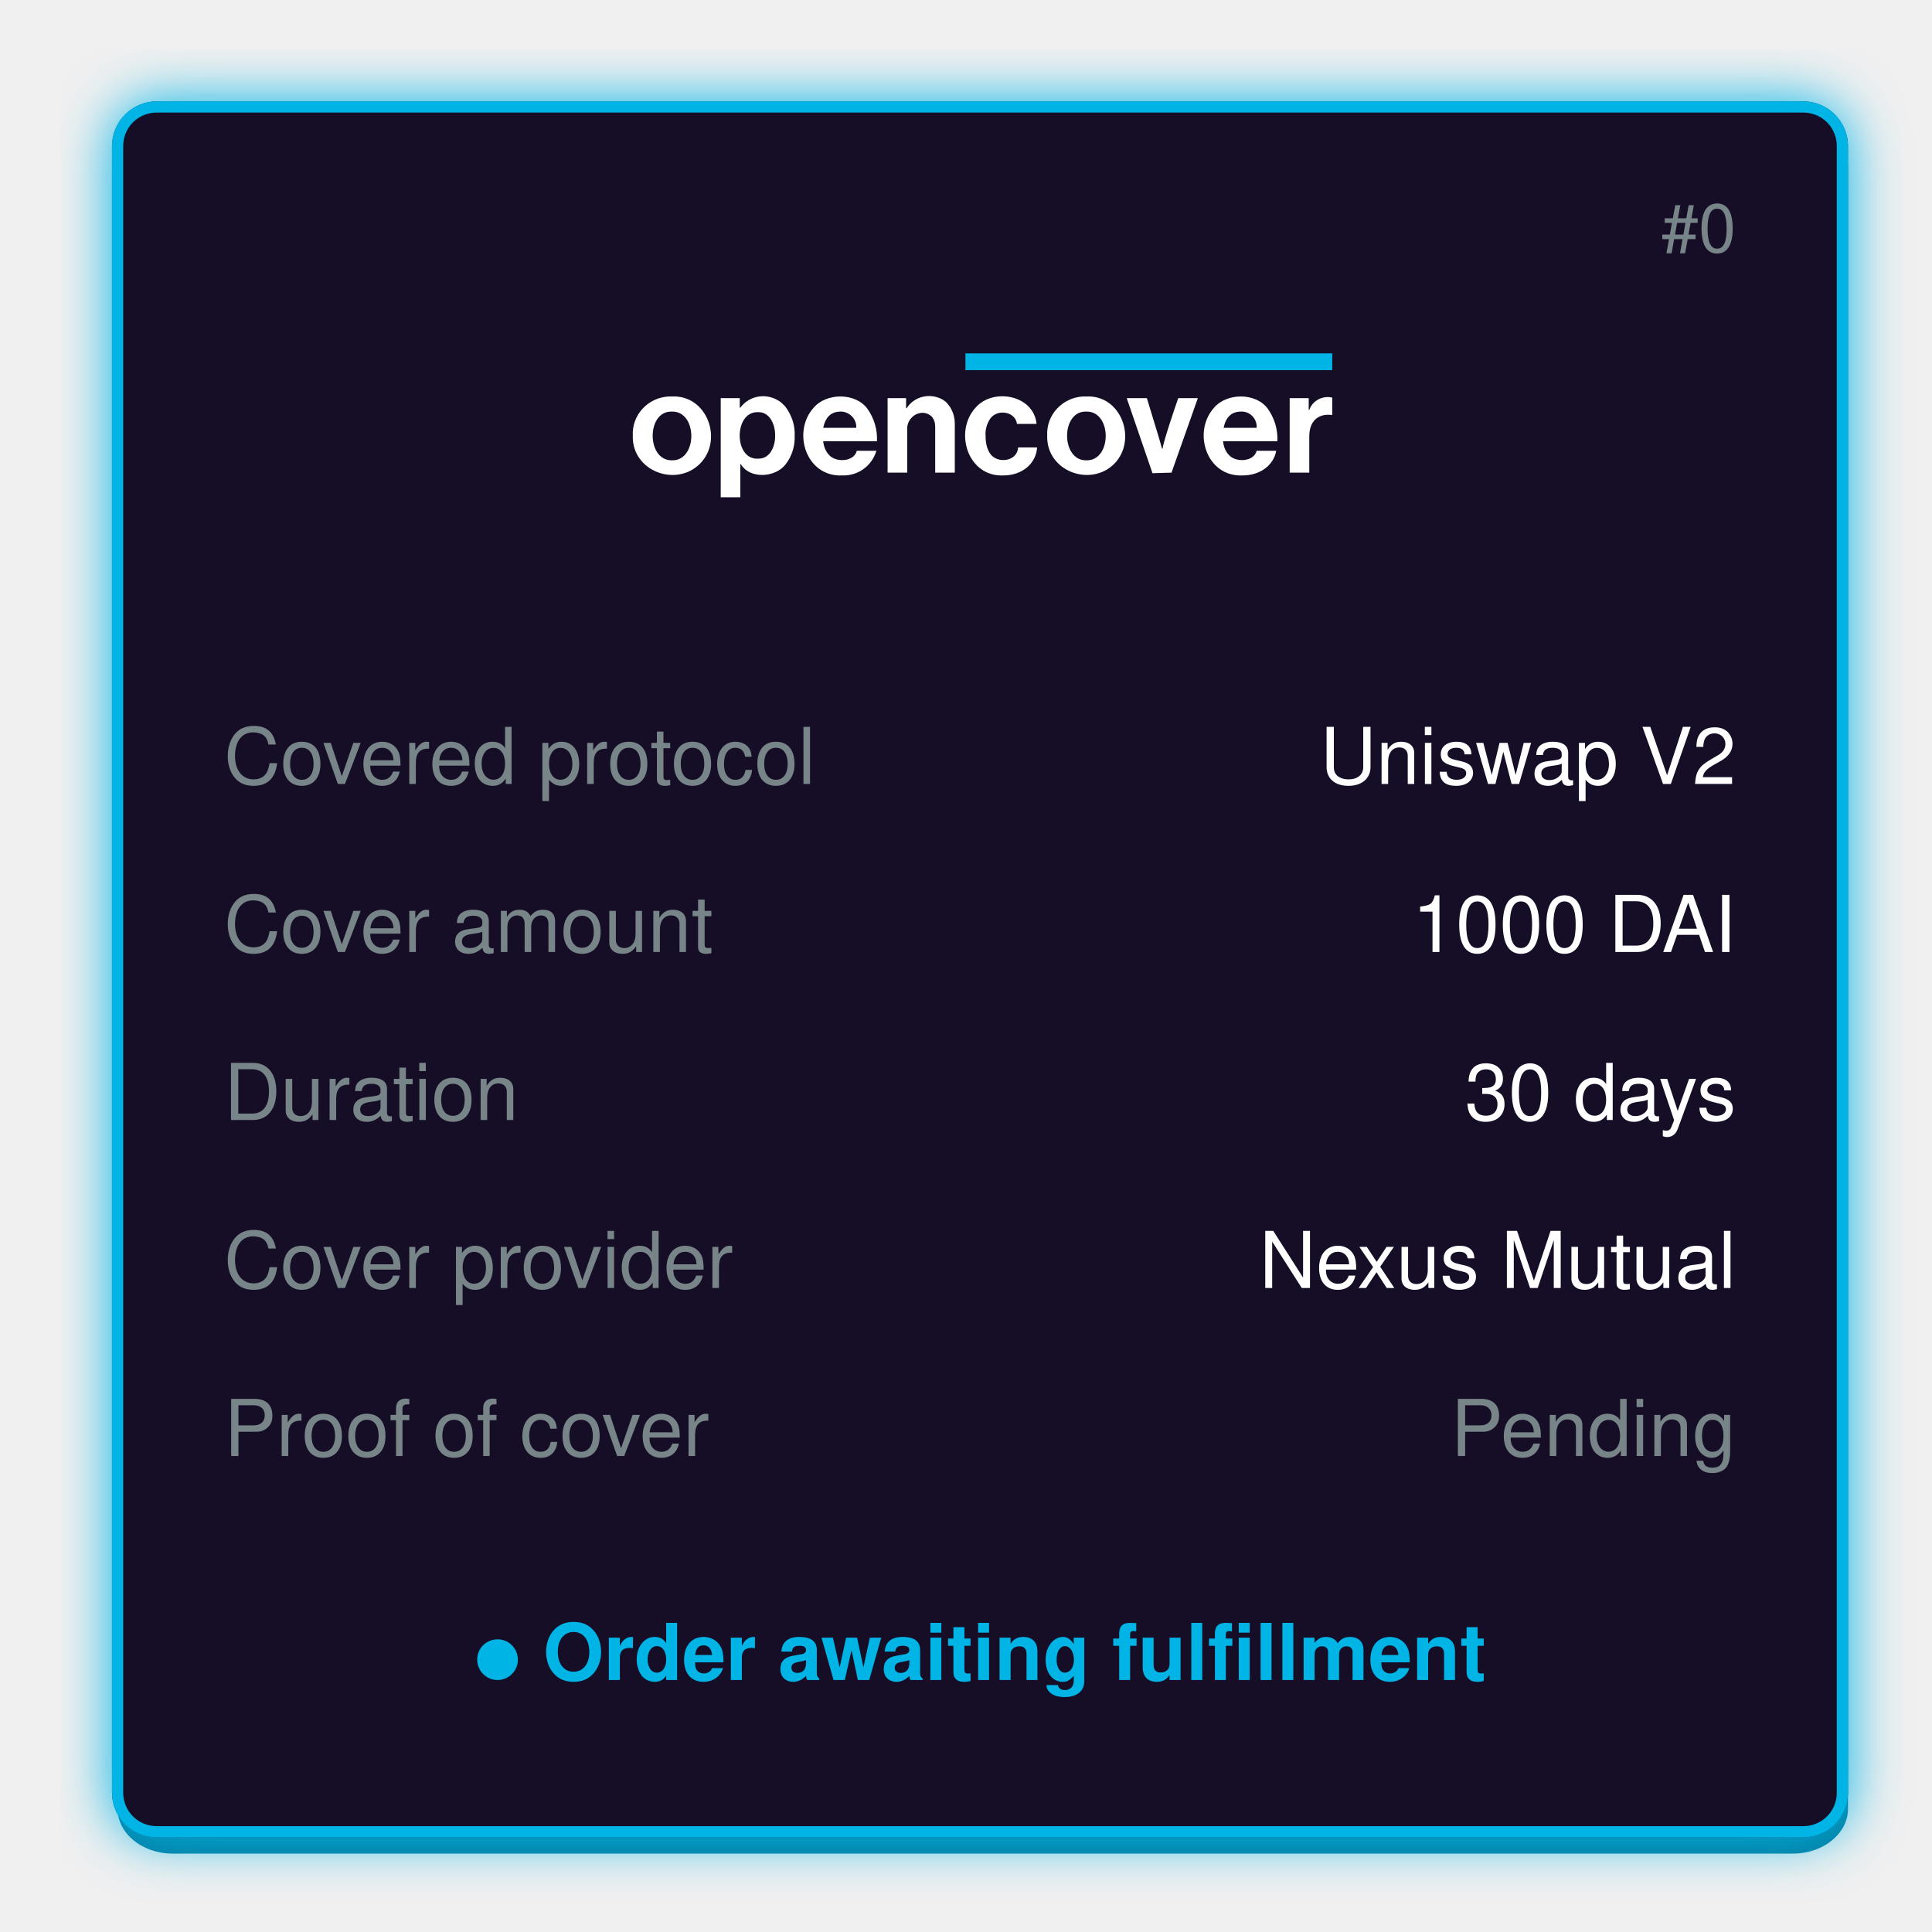
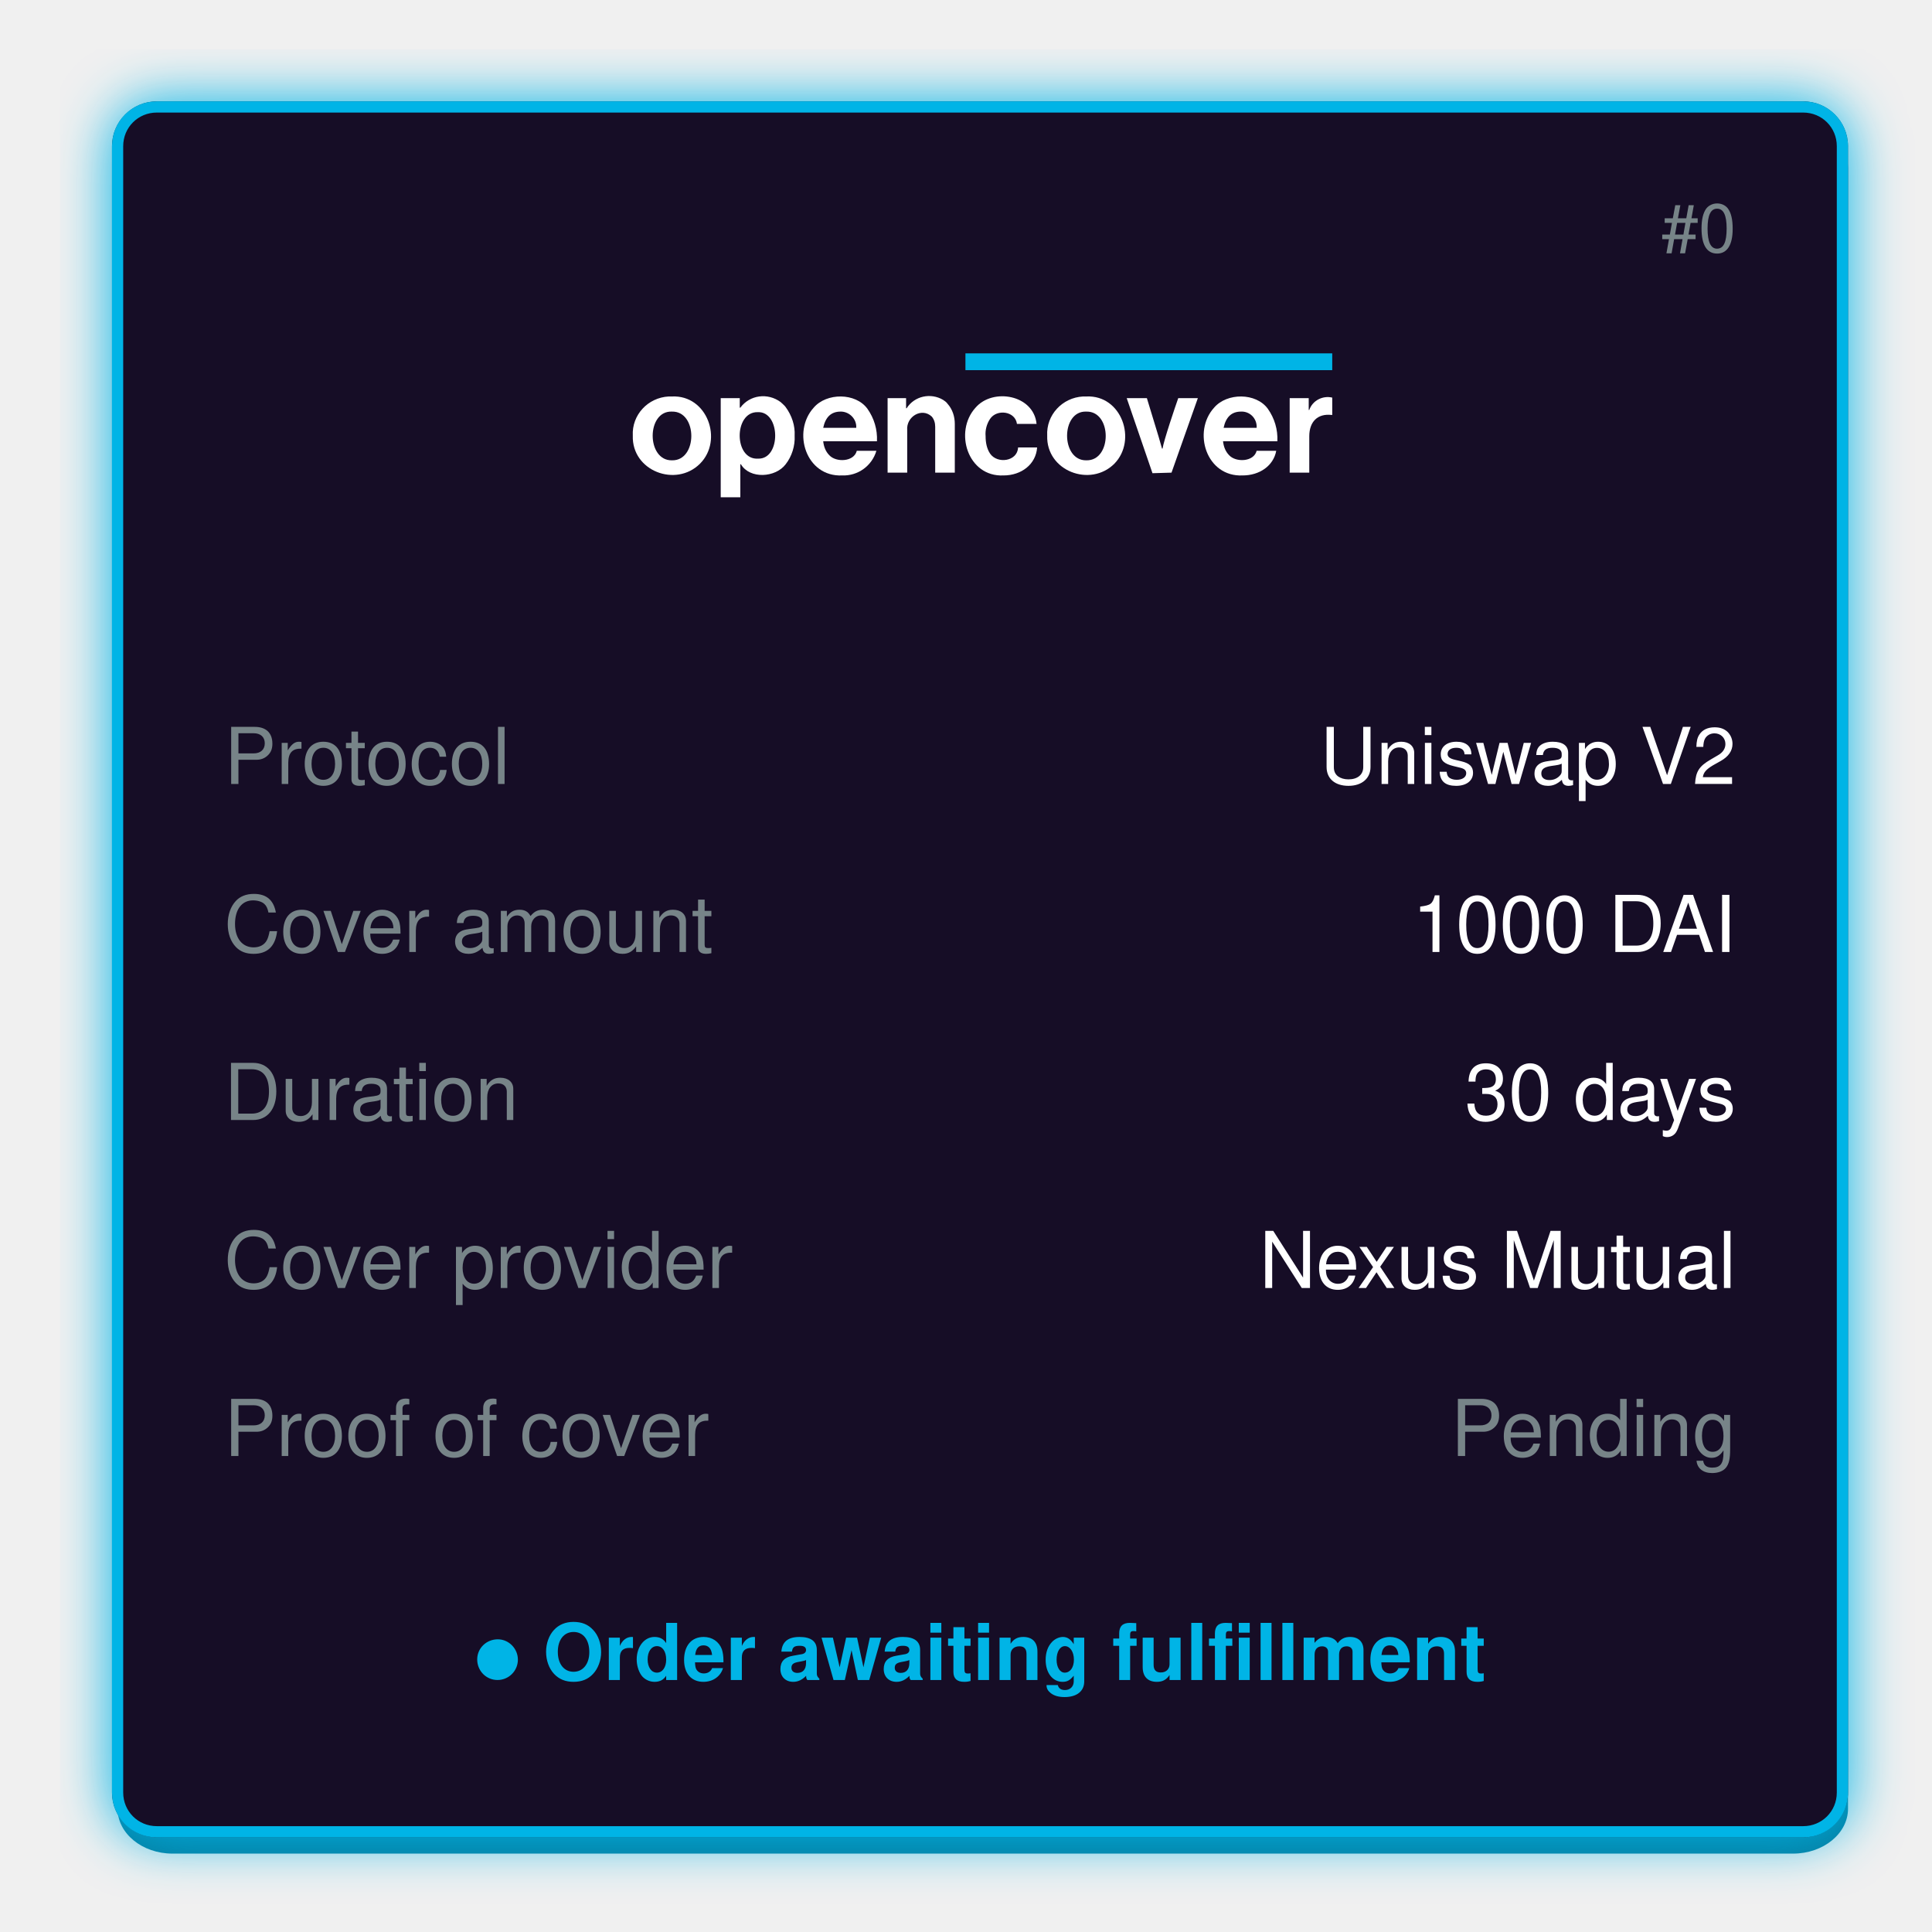
<svg xmlns="http://www.w3.org/2000/svg" x="0" y="0" viewBox="0 0 345 345">
  <style type="text/css">.d{font-family:Helvetica,Arial,sans-serif;font-size:14px;fill:#778488} .w{fill:#FFFFFF} .g{fill:#778488} .b{fill:#00B4E6} .y{fill:#E1F11D} .a{fill:#00E658} .r{fill:#F11D64} .s{font-size:12px} .x{font-weight:bold}</style>
  <g class="d">
    <g id="frame">
      <filter id="shadow" x="-3%" y="-3%" width="107%" height="107%">
        <feDropShadow dx="0" dy="0" stdDeviation="5" flood-color="#00B4E6" flood-opacity="1" />
      </filter>
      <path style="fill:#057B9D" d="M30.8,22h289.3c5.4,0,9.9,3.6,9.9,8V323c0,4.4-4.4,8-9.8,8H30.8c-5.4,0-9.8-3.6-9.8-8V30   C21,25.6,25.4,22,30.8,22z" />
      <path style="fill:#131026;filter:url(#shadow)" d="M28,18.1h294c4.4,0,8,3.6,8,8v294c0,4.4-3.6,8-8,8H28c-4.4,0-8-3.6-8-8v-294C20,21.7,23.6,18.1,28,18.1z" />
      <path style="fill:none;stroke:#00B4E6;stroke-width:2" d="M28,19.1h294c3.9,0,7,3.1,7,7v294c0,3.9-3.1,7-7,7H28c-3.9,0-7-3.1-7-7v-294C21,22.2,24.1,19.1,28,19.1z" />
    </g>
    <g id="oc-logo" class="w" transform="translate(93 45)">
      <path d="M32,37.8c-4.3,4.3-12.2,1.3-12-5c-0.2-3.7,2.7-6.8,6.4-7c0.2,0,0.4,0,0.6,0     C33.3,25.5,36.2,33.6,32,37.8z M27,37.2c4.6,0.1,4.6-8.8,0-8.7C22.4,28.3,22.4,37.3,27,37.2z" />
      <path d="M35.7,43.8V26.1h3.4v1.7h0.1c1.7-2.3,4.9-2.7,7.2-1c0.3,0.3,0.7,0.6,0.9,0.9     c1.1,1.5,1.7,3.3,1.6,5.1c0.1,1.8-0.5,3.7-1.6,5.1c-1.8,2.4-6.4,2.7-8,0h-0.1v5.9C39.2,43.8,35.7,43.8,35.7,43.8z M42.4,36.9     c4.1,0.1,4-8.5-0.1-8.3C38,28.5,38,37.2,42.4,36.9z" />
      <path d="M57.4,39.9c-6.5,0.3-9-7.8-5.1-12.1c2.3-2.7,7.5-2.7,9.6,0.2c1.2,1.7,1.8,3.7,1.7,5.8H54     c0.1,0.9,0.4,1.8,1.1,2.5c1.2,1.3,4.4,1.2,4.9-0.8h3.5C62.7,38.2,60.2,40,57.4,39.9z M57.1,28.5c-1.7,0-2.7,1-3.1,2.9h5.9     c0.1-1.5-1.1-2.8-2.6-2.9C57.2,28.5,57.2,28.5,57.1,28.5z" />
      <path d="M68.8,26.1v1.8h0.1c1.4-2.2,4.3-2.8,6.5-1.5c0.3,0.2,0.6,0.4,0.8,0.7c0.9,1,1.3,2.3,1.3,3.6     v8.7H74v-8.2c0-0.7-0.2-1.3-0.6-1.8c-1.8-1.7-4.6,0-4.4,2.4v7.6h-3.5V26.1H68.8z" />
      <path d="M86.2,39.9c-6.4,0.3-8.9-7.8-5-12.1c3.1-3.6,10.4-2.3,10.9,2.9h-3.5     c-0.3-2.3-3.6-2.7-4.8-0.9c-0.6,0.9-0.9,2-0.8,3.1c0,1.1,0.2,2.2,0.8,3.1c1.3,1.9,4.9,1.4,5-1.1h3.4C92,37.9,89.4,39.9,86.2,39.9     z" />
      <path d="M106,37.8c-4.3,4.3-12.2,1.3-12-5c-0.2-3.7,2.7-6.8,6.4-7c0.2,0,0.4,0,0.6,0     C107.3,25.5,110.1,33.6,106,37.8z M101,37.2c4.6,0.1,4.6-8.8,0-8.7C96.4,28.3,96.4,37.3,101,37.2z" />
      <path d="M112.8,39.5l-4.6-13.4h3.6l2.1,6.9l0.6,2.1h0.1c0.2-1.4,2.3-7.6,2.8-9h3.5l-4.7,13.3    L112.8,39.5L112.8,39.5z" />
      <path d="M128.9,39.9c-6.5,0.3-9-7.8-5.1-12.1c2.3-2.7,7.5-2.7,9.6,0.2c1.2,1.7,1.8,3.7,1.7,5.8h-9.7    c0.1,0.9,0.4,1.8,1.1,2.5c1.2,1.3,4.4,1.2,4.9-0.8h3.5C134.4,38.2,131.9,39.9,128.9,39.9z M128.6,28.5c-1.7,0-2.7,1-3.1,2.9h5.9    c0.1-1.5-1-2.8-2.5-2.9C128.8,28.5,128.7,28.5,128.6,28.5z" />
      <path d="M140.7,26.1v2.1h0.1c0.6-1.7,2.4-2.6,4.1-2.2v3.1h-0.1c-2.5-0.3-4,1.2-4,3.8v6.5h-3.5V26.1    H140.7z" />
      <rect x="79.4" y="18.1" style="fill:#00B4E6" width="65.5" height="3" />
    </g>
-     <text transform="matrix(1 0 0 1 40 140)">Covered protocol</text>
+     <text transform="matrix(1 0 0 1 40 140)">Protocol</text>
    <text transform="matrix(1 0 0 1 40 170)">Cover amount</text>
    <text transform="matrix(1 0 0 1 40 200)">Duration</text>
    <text transform="matrix(1 0 0 1 40 230)">Cover provider</text>
    <text transform="matrix(1 0 0 1 40 260)">Proof of cover</text>
    <text transform="matrix(1 0 0 1 310 45)" text-anchor="end" class="s">#0</text>
    <g class="w">
      <text transform="matrix(1 0 0 1 310 140)" text-anchor="end">Uniswap V2</text>
      <text transform="matrix(1 0 0 1 310 170)" text-anchor="end">1000 DAI</text>
      <text transform="matrix(1 0 0 1 310 200)" text-anchor="end">30 days</text>
      <text transform="matrix(1 0 0 1 310 230)" text-anchor="end">Nexus Mutual</text>
    </g>
    <text transform="matrix(1 0 0 1 310 260)" text-anchor="end" class="g">Pending</text>
    <text transform="matrix(1 0 0 1 175 300)" text-anchor="middle" class="x b">● Order awaiting fulfillment</text>
  </g>
</svg>
